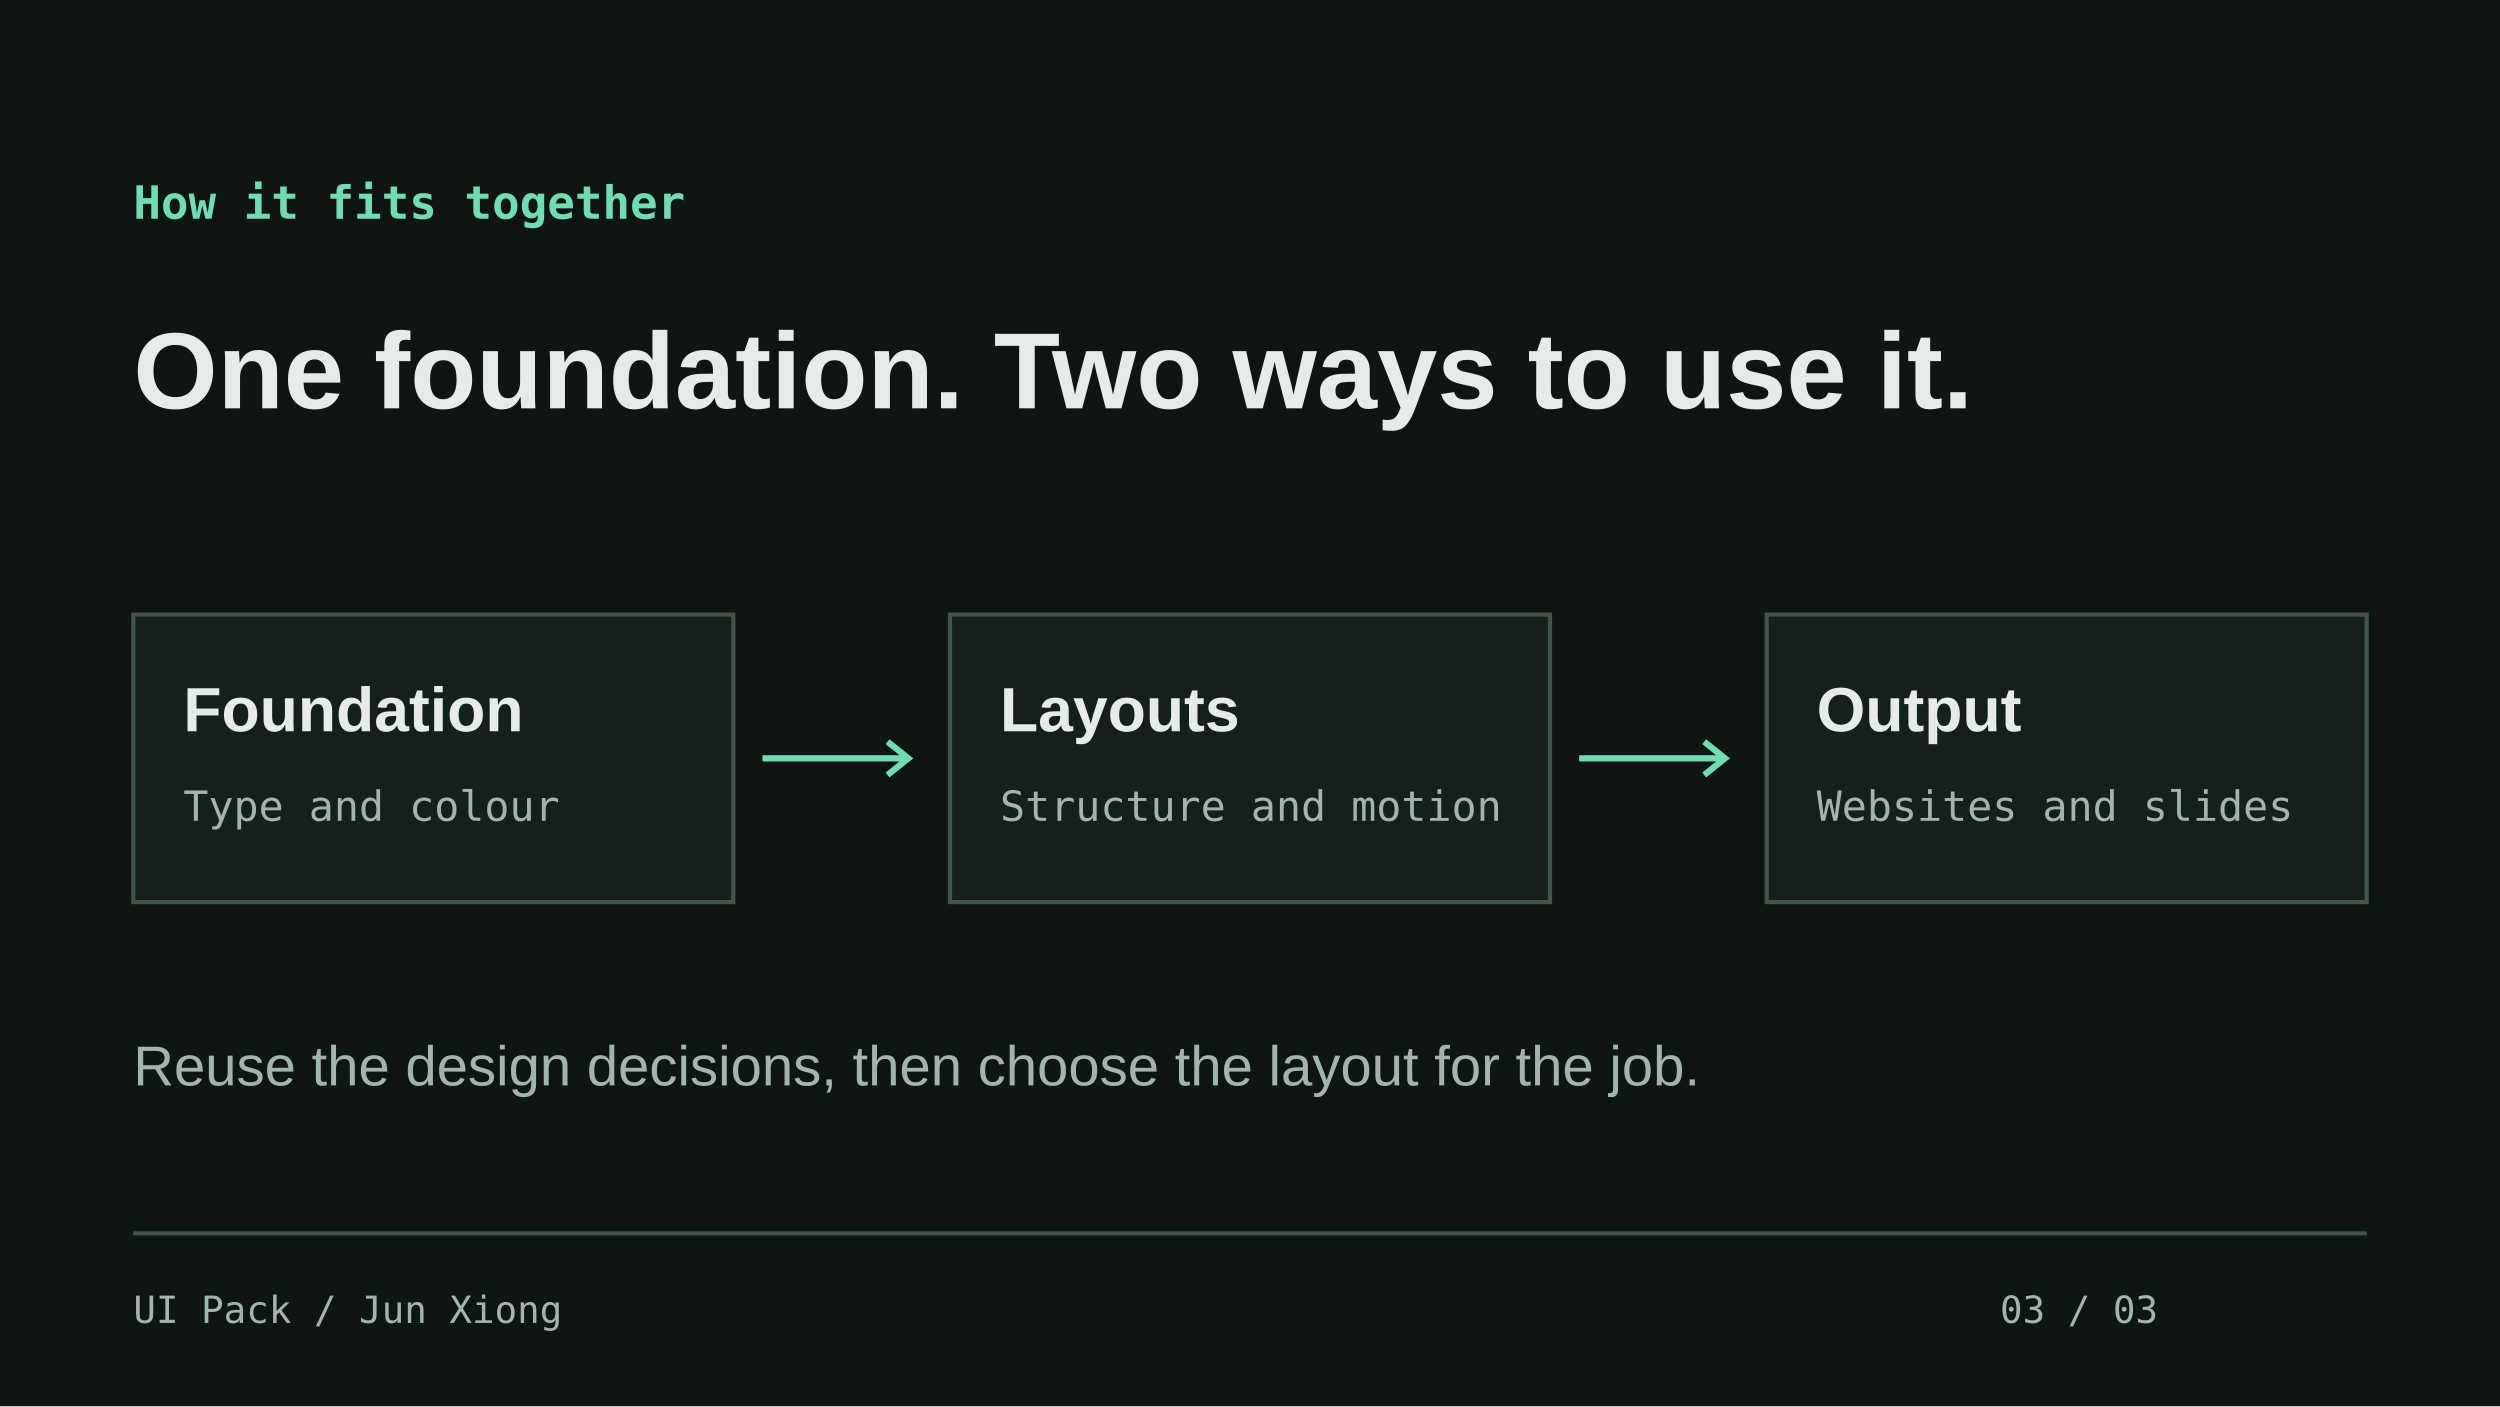
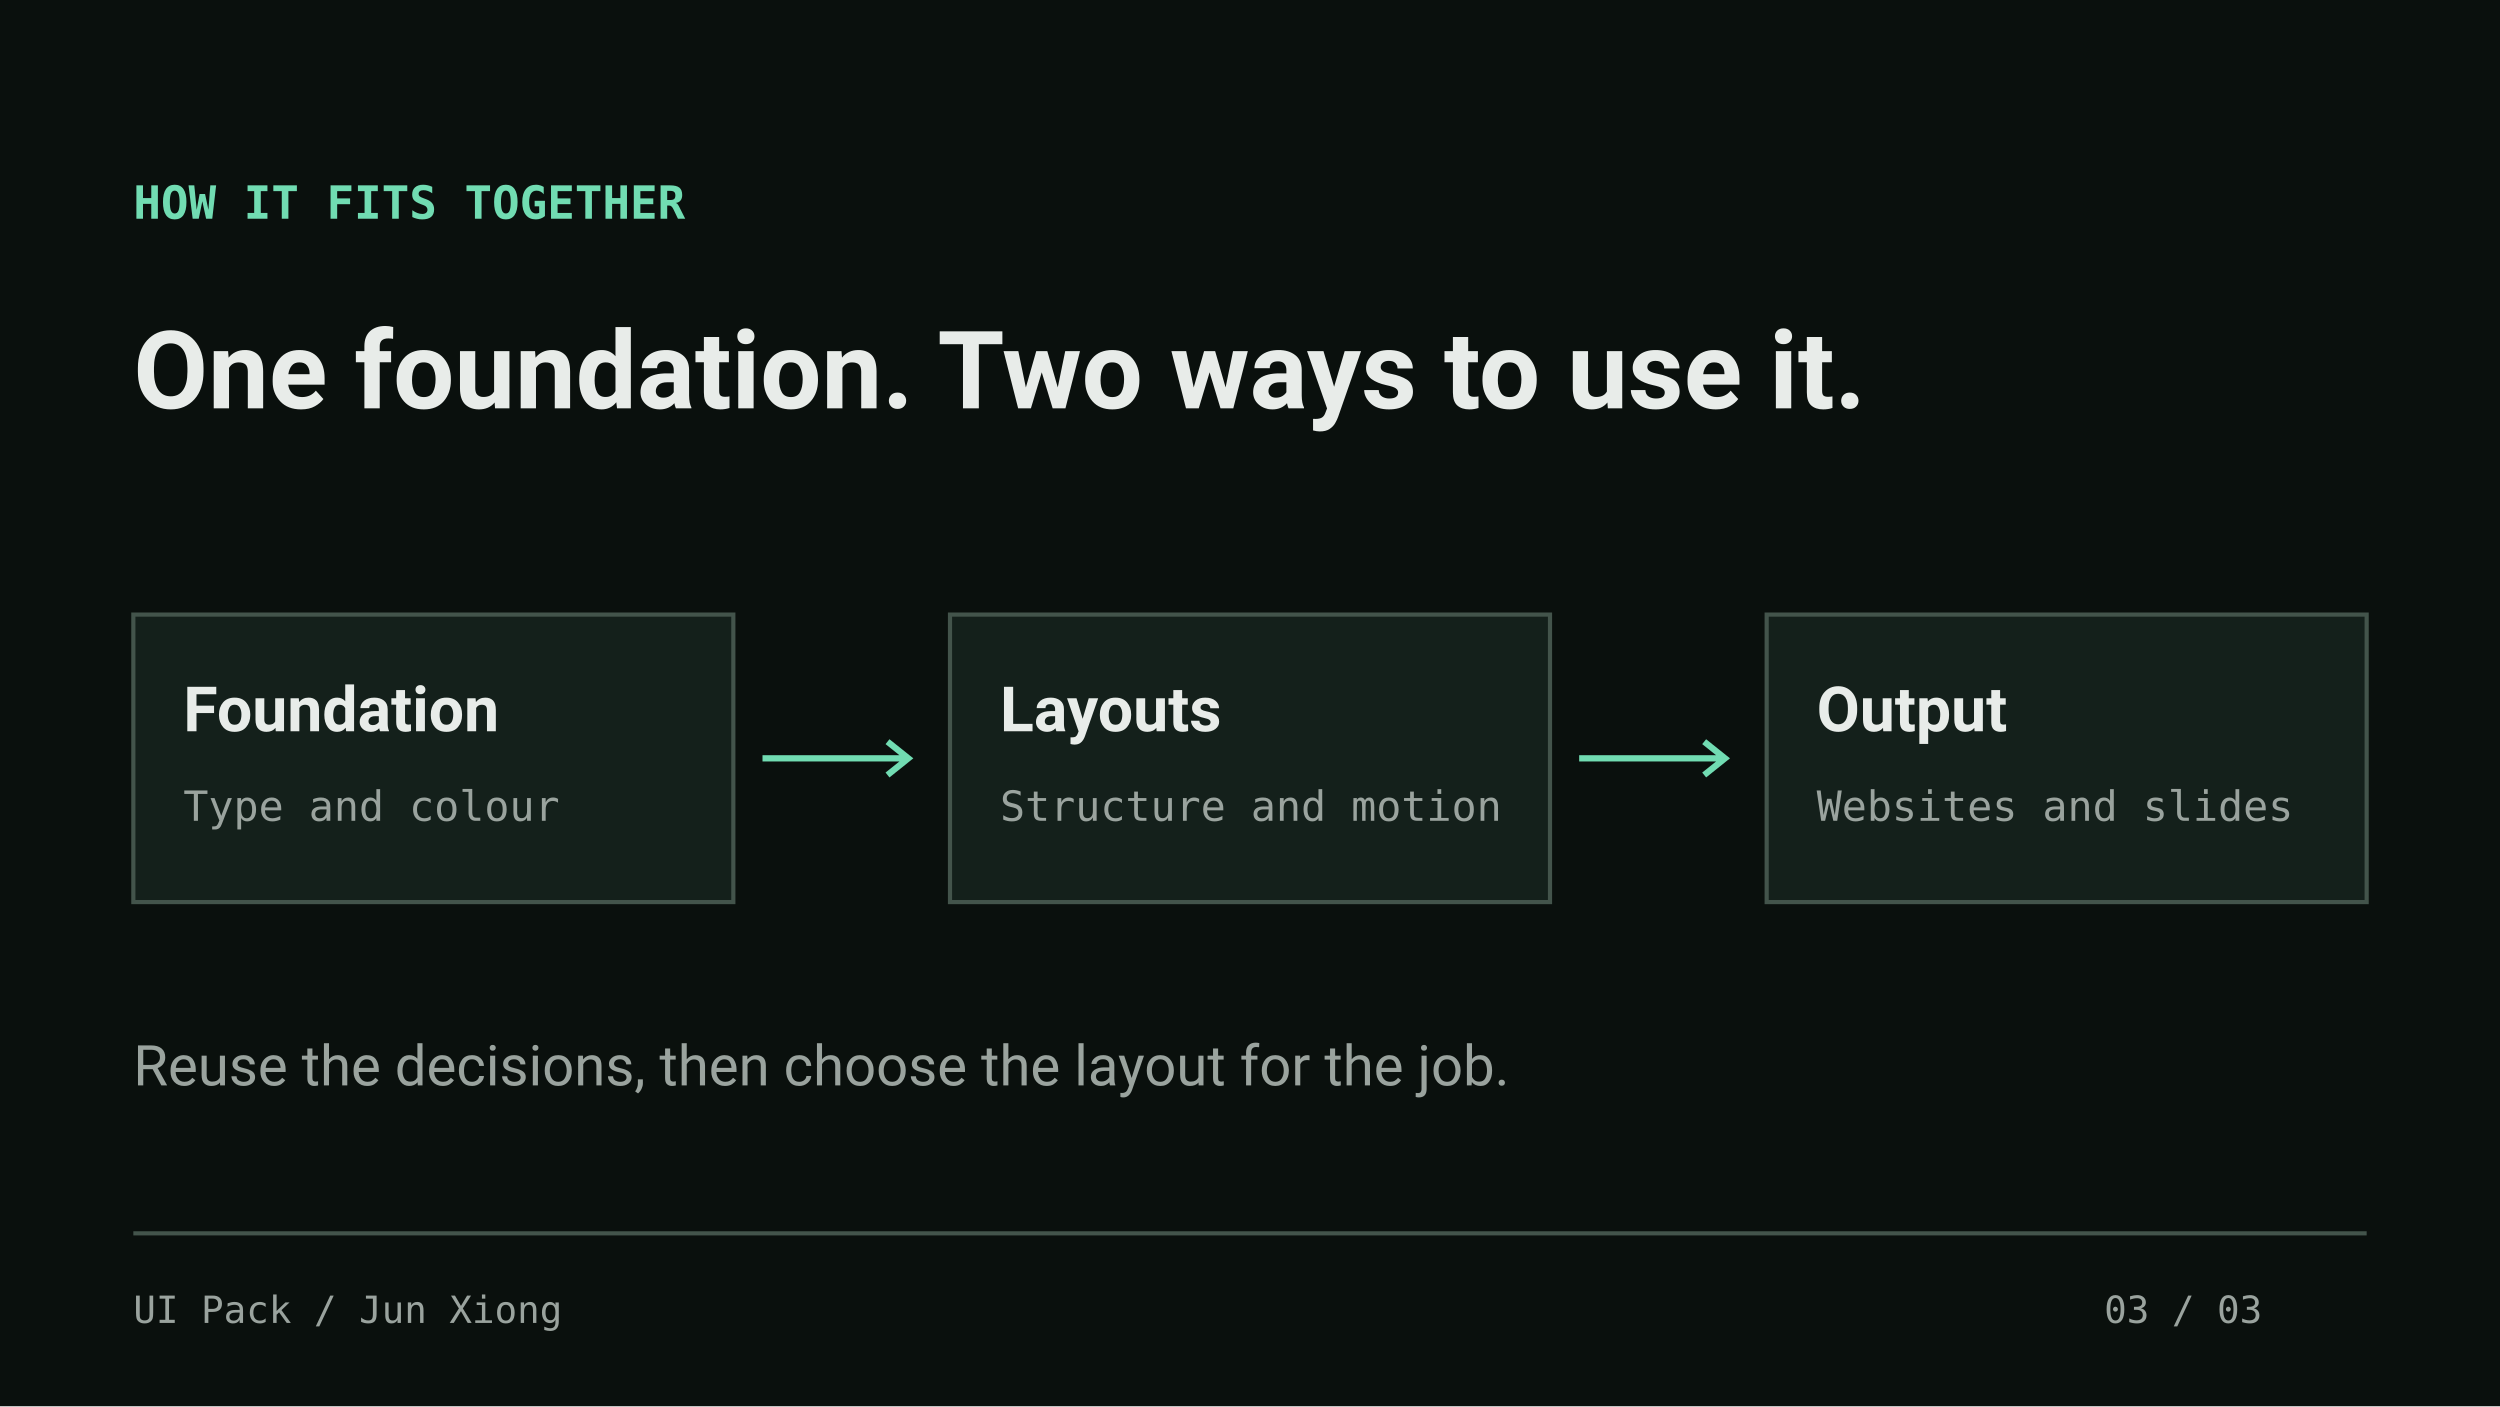
- <svg xmlns="http://www.w3.org/2000/svg" width="1200" height="675" viewBox="0 0 1200 675" role="img" aria-label="UI Pack system slide starter">
-   <rect width="1200" height="675" fill="#0E1512" />
-   <text x="64" y="105" font-family="IBM Plex Mono, monospace" font-size="22" fill="#71DCB2" font-weight="700">How it fits together</text>
-   <text x="64" y="196" font-family="IBM Plex Sans, Arial, sans-serif" font-size="52" fill="#E6EBE8" font-weight="600">One foundation. Two ways to use it.</text>
-   <rect x="64" y="295" width="288" height="138" fill="#151F1B" stroke="#43544B" stroke-width="2" />
-   <text x="88" y="351" font-family="IBM Plex Sans, Arial, sans-serif" font-size="30" fill="#E6EBE8" font-weight="600">Foundation</text>
-   <text x="88" y="394" font-family="IBM Plex Mono, monospace" font-size="20" fill="#A5B3AD" font-weight="400">Type and colour</text>
-   <rect x="456" y="295" width="288" height="138" fill="#151F1B" stroke="#43544B" stroke-width="2" />
-   <text x="480" y="351" font-family="IBM Plex Sans, Arial, sans-serif" font-size="30" fill="#E6EBE8" font-weight="600">Layouts</text>
-   <text x="480" y="394" font-family="IBM Plex Mono, monospace" font-size="20" fill="#A5B3AD" font-weight="400">Structure and motion</text>
-   <rect x="848" y="295" width="288" height="138" fill="#151F1B" stroke="#43544B" stroke-width="2" />
-   <text x="872" y="351" font-family="IBM Plex Sans, Arial, sans-serif" font-size="30" fill="#E6EBE8" font-weight="600">Output</text>
-   <text x="872" y="394" font-family="IBM Plex Mono, monospace" font-size="20" fill="#A5B3AD" font-weight="400">Websites and slides</text>
-   <path d="M366 364h70m-10-8 10 8-10 8" fill="none" stroke="#71DCB2" stroke-width="3" />
-   <path d="M758 364h70m-10-8 10 8-10 8" fill="none" stroke="#71DCB2" stroke-width="3" />
-   <text x="64" y="521" font-family="IBM Plex Sans, Arial, sans-serif" font-size="27" fill="#A5B3AD" font-weight="400">Reuse the design decisions, then choose the layout for the job.</text>
-   <path d="M64 592H1136" stroke="#43544B" stroke-width="2" />
-   <text x="64" y="635" font-family="IBM Plex Mono, monospace" font-size="18" fill="#A5B3AD" font-weight="400">UI Pack / Jun Xiong</text>
-   <text x="960" y="635" font-family="IBM Plex Mono, monospace" font-size="18" fill="#A5B3AD" font-weight="400">03 / 03</text>
+ <svg xmlns="http://www.w3.org/2000/svg" width="1200" height="675" viewBox="0 0 1200 675" role="img">
+   <rect width="1200" height="675" fill="#0a100d" />
+   <text x="64" y="105" font-family="ui-monospace, SFMono-Regular, Menlo, Consolas, monospace" font-size="22" fill="#71dcb2" font-weight="700">HOW IT FITS TOGETHER</text>
+   <text x="64" y="196" font-family="system-ui, -apple-system, Segoe UI, Roboto, sans-serif" font-size="52" fill="#e8ece9" font-weight="600">One foundation. Two ways to use it.</text>
+   <rect x="64" y="295" width="288" height="138" fill="#14201b" stroke="#43544b" stroke-width="2" />
+   <text x="88" y="351" font-family="system-ui, -apple-system, Segoe UI, Roboto, sans-serif" font-size="30" fill="#e8ece9" font-weight="600">Foundation</text>
+   <text x="88" y="394" font-family="ui-monospace, SFMono-Regular, Menlo, Consolas, monospace" font-size="20" fill="#9aa39e" font-weight="400">Type and colour</text>
+   <path d="M366 364h70m-10-8 10 8-10 8" fill="none" stroke="#71dcb2" stroke-width="3" />
+   <rect x="456" y="295" width="288" height="138" fill="#14201b" stroke="#43544b" stroke-width="2" />
+   <text x="480" y="351" font-family="system-ui, -apple-system, Segoe UI, Roboto, sans-serif" font-size="30" fill="#e8ece9" font-weight="600">Layouts</text>
+   <text x="480" y="394" font-family="ui-monospace, SFMono-Regular, Menlo, Consolas, monospace" font-size="20" fill="#9aa39e" font-weight="400">Structure and motion</text>
+   <path d="M758 364h70m-10-8 10 8-10 8" fill="none" stroke="#71dcb2" stroke-width="3" />
+   <rect x="848" y="295" width="288" height="138" fill="#14201b" stroke="#43544b" stroke-width="2" />
+   <text x="872" y="351" font-family="system-ui, -apple-system, Segoe UI, Roboto, sans-serif" font-size="30" fill="#e8ece9" font-weight="600">Output</text>
+   <text x="872" y="394" font-family="ui-monospace, SFMono-Regular, Menlo, Consolas, monospace" font-size="20" fill="#9aa39e" font-weight="400">Websites and slides</text>
+   <text x="64" y="521" font-family="system-ui, -apple-system, Segoe UI, Roboto, sans-serif" font-size="27" fill="#9aa39e" font-weight="400">Reuse the decisions, then choose the layout for the job.</text>
+   <path d="M64 592H1136" stroke="#43544b" stroke-width="2" />
+   <text x="64" y="635" font-family="ui-monospace, SFMono-Regular, Menlo, Consolas, monospace" font-size="18" fill="#9aa39e" font-weight="400">UI Pack / Jun Xiong</text>
+   <text x="1010" y="635" font-family="ui-monospace, SFMono-Regular, Menlo, Consolas, monospace" font-size="18" fill="#9aa39e" font-weight="400">03 / 03</text>
</svg>
